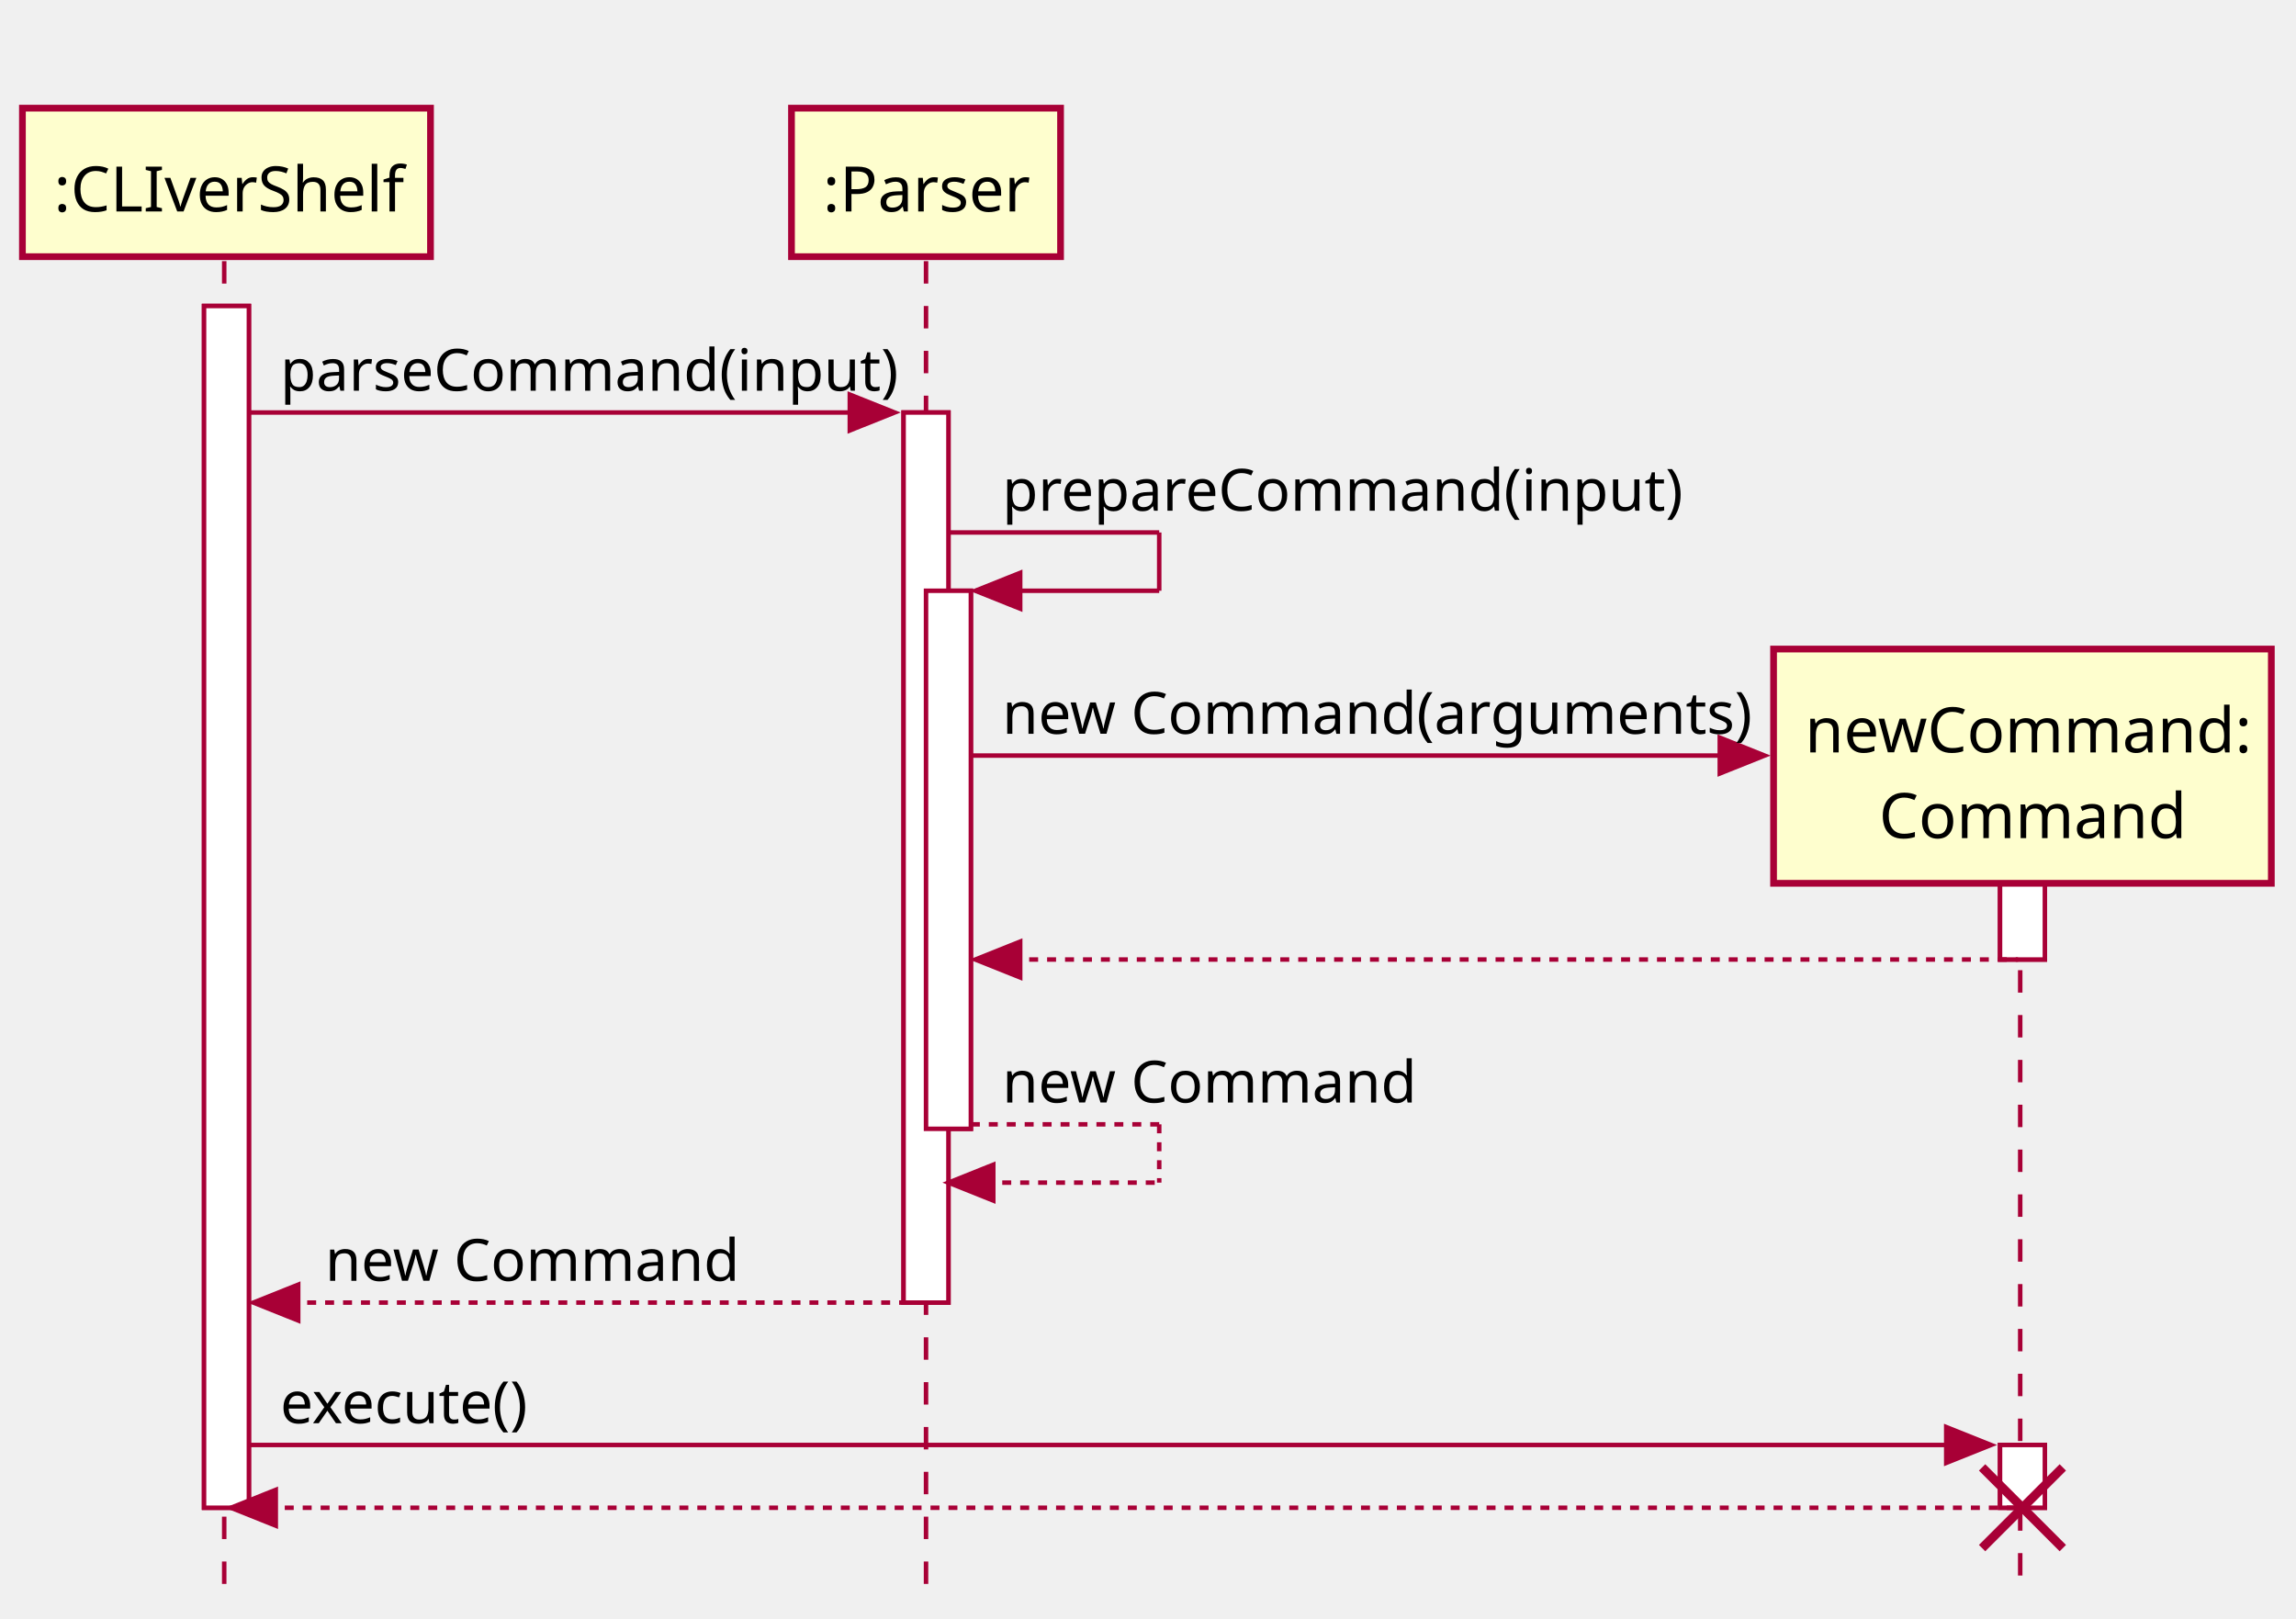
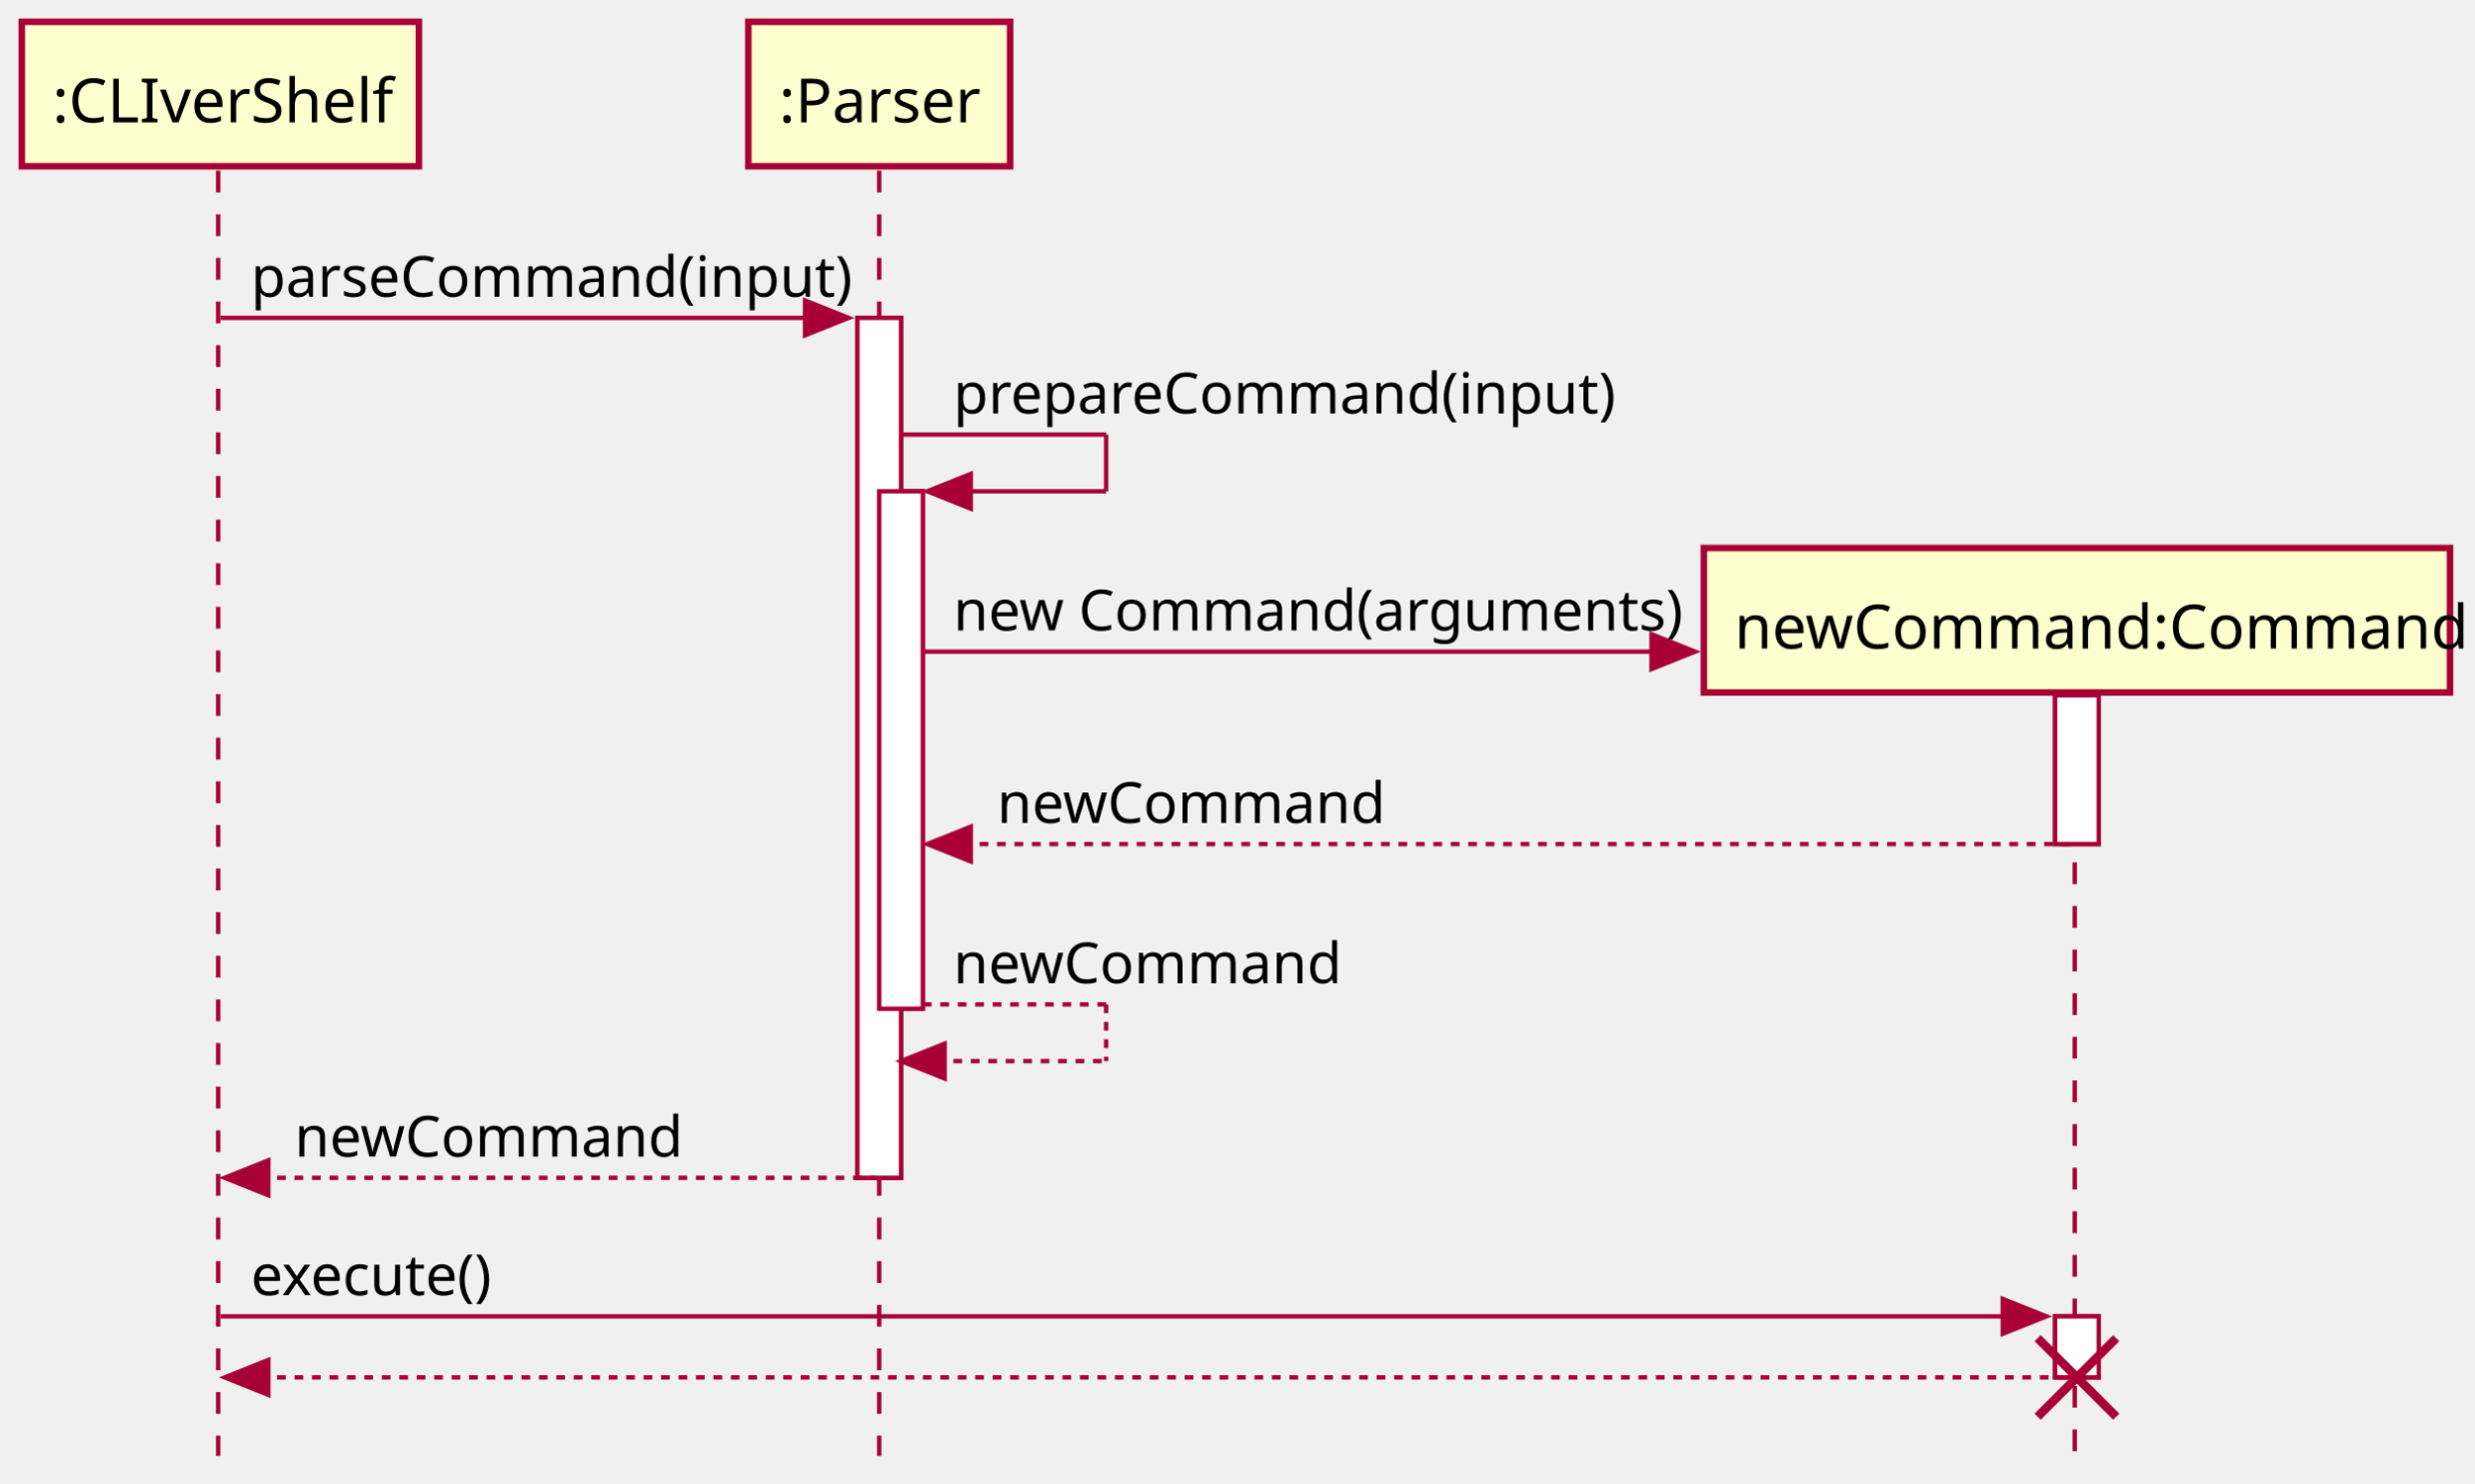
- <svg xmlns="http://www.w3.org/2000/svg" contentScriptType="application/ecmascript" contentStyleType="text/css" height="361px" preserveAspectRatio="none" style="width:512px;height:361px;background:#FFFFFF;" version="1.1" viewBox="0 0 512 361" width="512px" zoomAndPan="magnify">
+ <svg xmlns="http://www.w3.org/2000/svg" contentScriptType="application/ecmascript" contentStyleType="text/css" height="340px" preserveAspectRatio="none" style="width:567px;height:340px;background:#FFFFFF;" version="1.1" viewBox="0 0 567 340" width="567px" zoomAndPan="magnify">
  <defs />
  <g>
-     <rect fill="#FFFFFF" height="268.012" style="stroke:#A80036;stroke-width:1.0;" width="10" x="45.5" y="68.24" />
-     <rect fill="#FFFFFF" height="198.503" style="stroke:#A80036;stroke-width:1.0;" width="10" x="201.5" y="91.995" />
-     <rect fill="#FFFFFF" height="119.995" style="stroke:#A80036;stroke-width:1.0;" width="10" x="206.5" y="131.749" />
-     <rect fill="#FFFFFF" height="35.486" style="stroke:#A80036;stroke-width:1.0;" width="10" x="446" y="178.503" />
-     <rect fill="#FFFFFF" height="14" style="stroke:#A80036;stroke-width:1.0;" width="10" x="446" y="322.252" />
-     <line style="stroke:#A80036;stroke-width:1.0;stroke-dasharray:5.0,5.0;" x1="50" x2="50" y1="58.24" y2="354.252" />
-     <line style="stroke:#A80036;stroke-width:1.0;stroke-dasharray:5.0,5.0;" x1="206.5" x2="206.5" y1="58.24" y2="354.252" />
-     <line style="stroke:#A80036;stroke-width:1.0;stroke-dasharray:5.0,5.0;" x1="450.5" x2="450.5" y1="186.369" y2="354.252" />
-     <rect fill="#FEFECE" height="33.12" style="stroke:#A80036;stroke-width:1.5;" width="91" x="5" y="24.12" />
-     <text fill="#000000" font-family="sans-serif" font-size="14" lengthAdjust="spacing" textLength="77" x="12" y="47.164">:CLIverShelf</text>
-     <rect fill="#FEFECE" height="33.12" style="stroke:#A80036;stroke-width:1.5;" width="60" x="176.5" y="24.12" />
-     <text fill="#000000" font-family="sans-serif" font-size="14" lengthAdjust="spacing" textLength="46" x="183.5" y="47.164">:Parser</text>
-     <rect fill="#FFFFFF" height="268.012" style="stroke:#A80036;stroke-width:1.0;" width="10" x="45.5" y="68.24" />
-     <rect fill="#FFFFFF" height="198.503" style="stroke:#A80036;stroke-width:1.0;" width="10" x="201.5" y="91.995" />
-     <rect fill="#FFFFFF" height="119.995" style="stroke:#A80036;stroke-width:1.0;" width="10" x="206.5" y="131.749" />
-     <rect fill="#FFFFFF" height="35.486" style="stroke:#A80036;stroke-width:1.0;" width="10" x="446" y="178.503" />
-     <rect fill="#FFFFFF" height="14" style="stroke:#A80036;stroke-width:1.0;" width="10" x="446" y="322.252" />
-     <polygon fill="#A80036" points="189.5,87.995,199.5,91.995,189.5,95.995" style="stroke:#A80036;stroke-width:1.0;" />
-     <line style="stroke:#A80036;stroke-width:1.0;" x1="55.5" x2="195.5" y1="91.995" y2="91.995" />
-     <text fill="#000000" font-family="sans-serif" font-size="13" lengthAdjust="spacing" textLength="127" x="62.5" y="87.138">parseCommand(input)</text>
-     <line style="stroke:#A80036;stroke-width:1.0;" x1="211.5" x2="258.5" y1="118.749" y2="118.749" />
-     <line style="stroke:#A80036;stroke-width:1.0;" x1="258.5" x2="258.5" y1="118.749" y2="131.749" />
-     <line style="stroke:#A80036;stroke-width:1.0;" x1="217.5" x2="258.5" y1="131.749" y2="131.749" />
-     <polygon fill="#A80036" points="227.5,127.749,217.5,131.749,227.5,135.749" style="stroke:#A80036;stroke-width:1.0;" />
-     <text fill="#000000" font-family="sans-serif" font-size="13" lengthAdjust="spacing" textLength="138" x="223.5" y="113.893">prepareCommand(input)</text>
-     <polygon fill="#A80036" points="383.5,164.503,393.5,168.503,383.5,172.503" style="stroke:#A80036;stroke-width:1.0;" />
-     <line style="stroke:#A80036;stroke-width:1.0;" x1="216.5" x2="389.5" y1="168.503" y2="168.503" />
-     <text fill="#000000" font-family="sans-serif" font-size="13" lengthAdjust="spacing" textLength="155" x="223.5" y="163.647">new Command(arguments)</text>
-     <rect fill="#FEFECE" height="52.24" style="stroke:#A80036;stroke-width:1.5;" width="111" x="395.5" y="144.749" />
-     <text fill="#000000" font-family="sans-serif" font-size="14" lengthAdjust="spacing" textLength="93" x="402.5" y="167.793">newCommand:</text>
-     <text fill="#000000" font-family="sans-serif" font-size="14" lengthAdjust="spacing" textLength="64" x="419" y="186.913">Command</text>
-     <polygon fill="#A80036" points="227.5,209.989,217.5,213.989,227.5,217.989" style="stroke:#A80036;stroke-width:1.0;" />
-     <line style="stroke:#A80036;stroke-width:1.0;stroke-dasharray:2.0,2.0;" x1="221.5" x2="450" y1="213.989" y2="213.989" />
-     <line style="stroke:#A80036;stroke-width:1.0;stroke-dasharray:2.0,2.0;" x1="216.5" x2="258.5" y1="250.744" y2="250.744" />
-     <line style="stroke:#A80036;stroke-width:1.0;stroke-dasharray:2.0,2.0;" x1="258.5" x2="258.5" y1="250.744" y2="263.744" />
-     <line style="stroke:#A80036;stroke-width:1.0;stroke-dasharray:2.0,2.0;" x1="211.5" x2="258.5" y1="263.744" y2="263.744" />
-     <polygon fill="#A80036" points="221.5,259.744,211.5,263.744,221.5,267.744" style="stroke:#A80036;stroke-width:1.0;" />
-     <text fill="#000000" font-family="sans-serif" font-size="13" lengthAdjust="spacing" textLength="86" x="223.5" y="245.887">new Command</text>
-     <polygon fill="#A80036" points="66.5,286.498,56.5,290.498,66.5,294.498" style="stroke:#A80036;stroke-width:1.0;" />
-     <line style="stroke:#A80036;stroke-width:1.0;stroke-dasharray:2.0,2.0;" x1="60.5" x2="205.5" y1="290.498" y2="290.498" />
-     <text fill="#000000" font-family="sans-serif" font-size="13" lengthAdjust="spacing" textLength="86" x="72.5" y="285.642">new Command</text>
-     <polygon fill="#A80036" points="434,318.252,444,322.252,434,326.252" style="stroke:#A80036;stroke-width:1.0;" />
-     <line style="stroke:#A80036;stroke-width:1.0;" x1="55.5" x2="440" y1="322.252" y2="322.252" />
-     <text fill="#000000" font-family="sans-serif" font-size="13" lengthAdjust="spacing" textLength="54" x="62.5" y="317.396">execute()</text>
-     <polygon fill="#A80036" points="61.5,332.252,51.5,336.252,61.5,340.252" style="stroke:#A80036;stroke-width:1.0;" />
-     <line style="stroke:#A80036;stroke-width:1.0;stroke-dasharray:2.0,2.0;" x1="55.5" x2="450" y1="336.252" y2="336.252" />
-     <line style="stroke:#A80036;stroke-width:2.0;" x1="442" x2="460" y1="327.252" y2="345.252" />
-     <line style="stroke:#A80036;stroke-width:2.0;" x1="442" x2="460" y1="345.252" y2="327.252" />
+     <rect fill="#FFFFFF" height="197.138" style="stroke:#A80036;stroke-width:1.0;" width="10" x="196.5" y="72.874" />
+     <rect fill="#FFFFFF" height="118.629" style="stroke:#A80036;stroke-width:1.0;" width="10" x="201.5" y="112.629" />
+     <rect fill="#FFFFFF" height="34.12" style="stroke:#A80036;stroke-width:1.0;" width="10" x="471" y="159.383" />
+     <rect fill="#FFFFFF" height="14" style="stroke:#A80036;stroke-width:1.0;" width="10" x="471" y="301.767" />
+     <line style="stroke:#A80036;stroke-width:1.0;stroke-dasharray:5.0,5.0;" x1="50" x2="50" y1="39.12" y2="333.767" />
+     <line style="stroke:#A80036;stroke-width:1.0;stroke-dasharray:5.0,5.0;" x1="201.5" x2="201.5" y1="39.12" y2="333.767" />
+     <line style="stroke:#A80036;stroke-width:1.0;stroke-dasharray:5.0,5.0;" x1="475.5" x2="475.5" y1="157.689" y2="333.767" />
+     <rect fill="#FEFECE" height="33.12" style="stroke:#A80036;stroke-width:1.5;" width="91" x="5" y="5" />
+     <text fill="#000000" font-family="sans-serif" font-size="14" lengthAdjust="spacing" textLength="77" x="12" y="28.044">:CLIverShelf</text>
+     <rect fill="#FEFECE" height="33.12" style="stroke:#A80036;stroke-width:1.5;" width="60" x="171.5" y="5" />
+     <text fill="#000000" font-family="sans-serif" font-size="14" lengthAdjust="spacing" textLength="46" x="178.5" y="28.044">:Parser</text>
+     <rect fill="#FFFFFF" height="197.138" style="stroke:#A80036;stroke-width:1.0;" width="10" x="196.5" y="72.874" />
+     <rect fill="#FFFFFF" height="118.629" style="stroke:#A80036;stroke-width:1.0;" width="10" x="201.5" y="112.629" />
+     <rect fill="#FFFFFF" height="34.12" style="stroke:#A80036;stroke-width:1.0;" width="10" x="471" y="159.383" />
+     <rect fill="#FFFFFF" height="14" style="stroke:#A80036;stroke-width:1.0;" width="10" x="471" y="301.767" />
+     <polygon fill="#A80036" points="184.5,68.874,194.5,72.874,184.5,76.874" style="stroke:#A80036;stroke-width:1.0;" />
+     <line style="stroke:#A80036;stroke-width:1.0;" x1="50.5" x2="190.5" y1="72.874" y2="72.874" />
+     <text fill="#000000" font-family="sans-serif" font-size="13" lengthAdjust="spacing" textLength="127" x="57.5" y="68.018">parseCommand(input)</text>
+     <line style="stroke:#A80036;stroke-width:1.0;" x1="206.5" x2="253.5" y1="99.629" y2="99.629" />
+     <line style="stroke:#A80036;stroke-width:1.0;" x1="253.5" x2="253.5" y1="99.629" y2="112.629" />
+     <line style="stroke:#A80036;stroke-width:1.0;" x1="212.5" x2="253.5" y1="112.629" y2="112.629" />
+     <polygon fill="#A80036" points="222.5,108.629,212.5,112.629,222.5,116.629" style="stroke:#A80036;stroke-width:1.0;" />
+     <text fill="#000000" font-family="sans-serif" font-size="13" lengthAdjust="spacing" textLength="138" x="218.5" y="94.772">prepareCommand(input)</text>
+     <polygon fill="#A80036" points="378.5,145.383,388.5,149.383,378.5,153.383" style="stroke:#A80036;stroke-width:1.0;" />
+     <line style="stroke:#A80036;stroke-width:1.0;" x1="211.5" x2="384.5" y1="149.383" y2="149.383" />
+     <text fill="#000000" font-family="sans-serif" font-size="13" lengthAdjust="spacing" textLength="155" x="218.5" y="144.527">new Command(arguments)</text>
+     <rect fill="#FEFECE" height="33.12" style="stroke:#A80036;stroke-width:1.5;" width="171" x="390.5" y="125.629" />
+     <text fill="#000000" font-family="sans-serif" font-size="14" lengthAdjust="spacing" textLength="157" x="397.5" y="148.673">newCommand:Command</text>
+     <polygon fill="#A80036" points="222.5,189.503,212.5,193.503,222.5,197.503" style="stroke:#A80036;stroke-width:1.0;" />
+     <line style="stroke:#A80036;stroke-width:1.0;stroke-dasharray:2.0,2.0;" x1="216.5" x2="475" y1="193.503" y2="193.503" />
+     <text fill="#000000" font-family="sans-serif" font-size="13" lengthAdjust="spacing" textLength="82" x="228.5" y="188.647">newCommand</text>
+     <line style="stroke:#A80036;stroke-width:1.0;stroke-dasharray:2.0,2.0;" x1="211.5" x2="253.5" y1="230.258" y2="230.258" />
+     <line style="stroke:#A80036;stroke-width:1.0;stroke-dasharray:2.0,2.0;" x1="253.5" x2="253.5" y1="230.258" y2="243.258" />
+     <line style="stroke:#A80036;stroke-width:1.0;stroke-dasharray:2.0,2.0;" x1="206.5" x2="253.5" y1="243.258" y2="243.258" />
+     <polygon fill="#A80036" points="216.5,239.258,206.5,243.258,216.5,247.258" style="stroke:#A80036;stroke-width:1.0;" />
+     <text fill="#000000" font-family="sans-serif" font-size="13" lengthAdjust="spacing" textLength="82" x="218.5" y="225.401">newCommand</text>
+     <polygon fill="#A80036" points="61.5,266.012,51.5,270.012,61.5,274.012" style="stroke:#A80036;stroke-width:1.0;" />
+     <line style="stroke:#A80036;stroke-width:1.0;stroke-dasharray:2.0,2.0;" x1="55.5" x2="200.5" y1="270.012" y2="270.012" />
+     <text fill="#000000" font-family="sans-serif" font-size="13" lengthAdjust="spacing" textLength="82" x="67.5" y="265.156">newCommand</text>
+     <polygon fill="#A80036" points="459,297.767,469,301.767,459,305.767" style="stroke:#A80036;stroke-width:1.0;" />
+     <line style="stroke:#A80036;stroke-width:1.0;" x1="50.5" x2="465" y1="301.767" y2="301.767" />
+     <text fill="#000000" font-family="sans-serif" font-size="13" lengthAdjust="spacing" textLength="54" x="57.5" y="296.91">execute()</text>
+     <polygon fill="#A80036" points="61.5,311.767,51.5,315.767,61.5,319.767" style="stroke:#A80036;stroke-width:1.0;" />
+     <line style="stroke:#A80036;stroke-width:1.0;stroke-dasharray:2.0,2.0;" x1="55.5" x2="475" y1="315.767" y2="315.767" />
+     <line style="stroke:#A80036;stroke-width:2.0;" x1="467" x2="485" y1="306.767" y2="324.767" />
+     <line style="stroke:#A80036;stroke-width:2.0;" x1="467" x2="485" y1="324.767" y2="306.767" />
  </g>
</svg>
